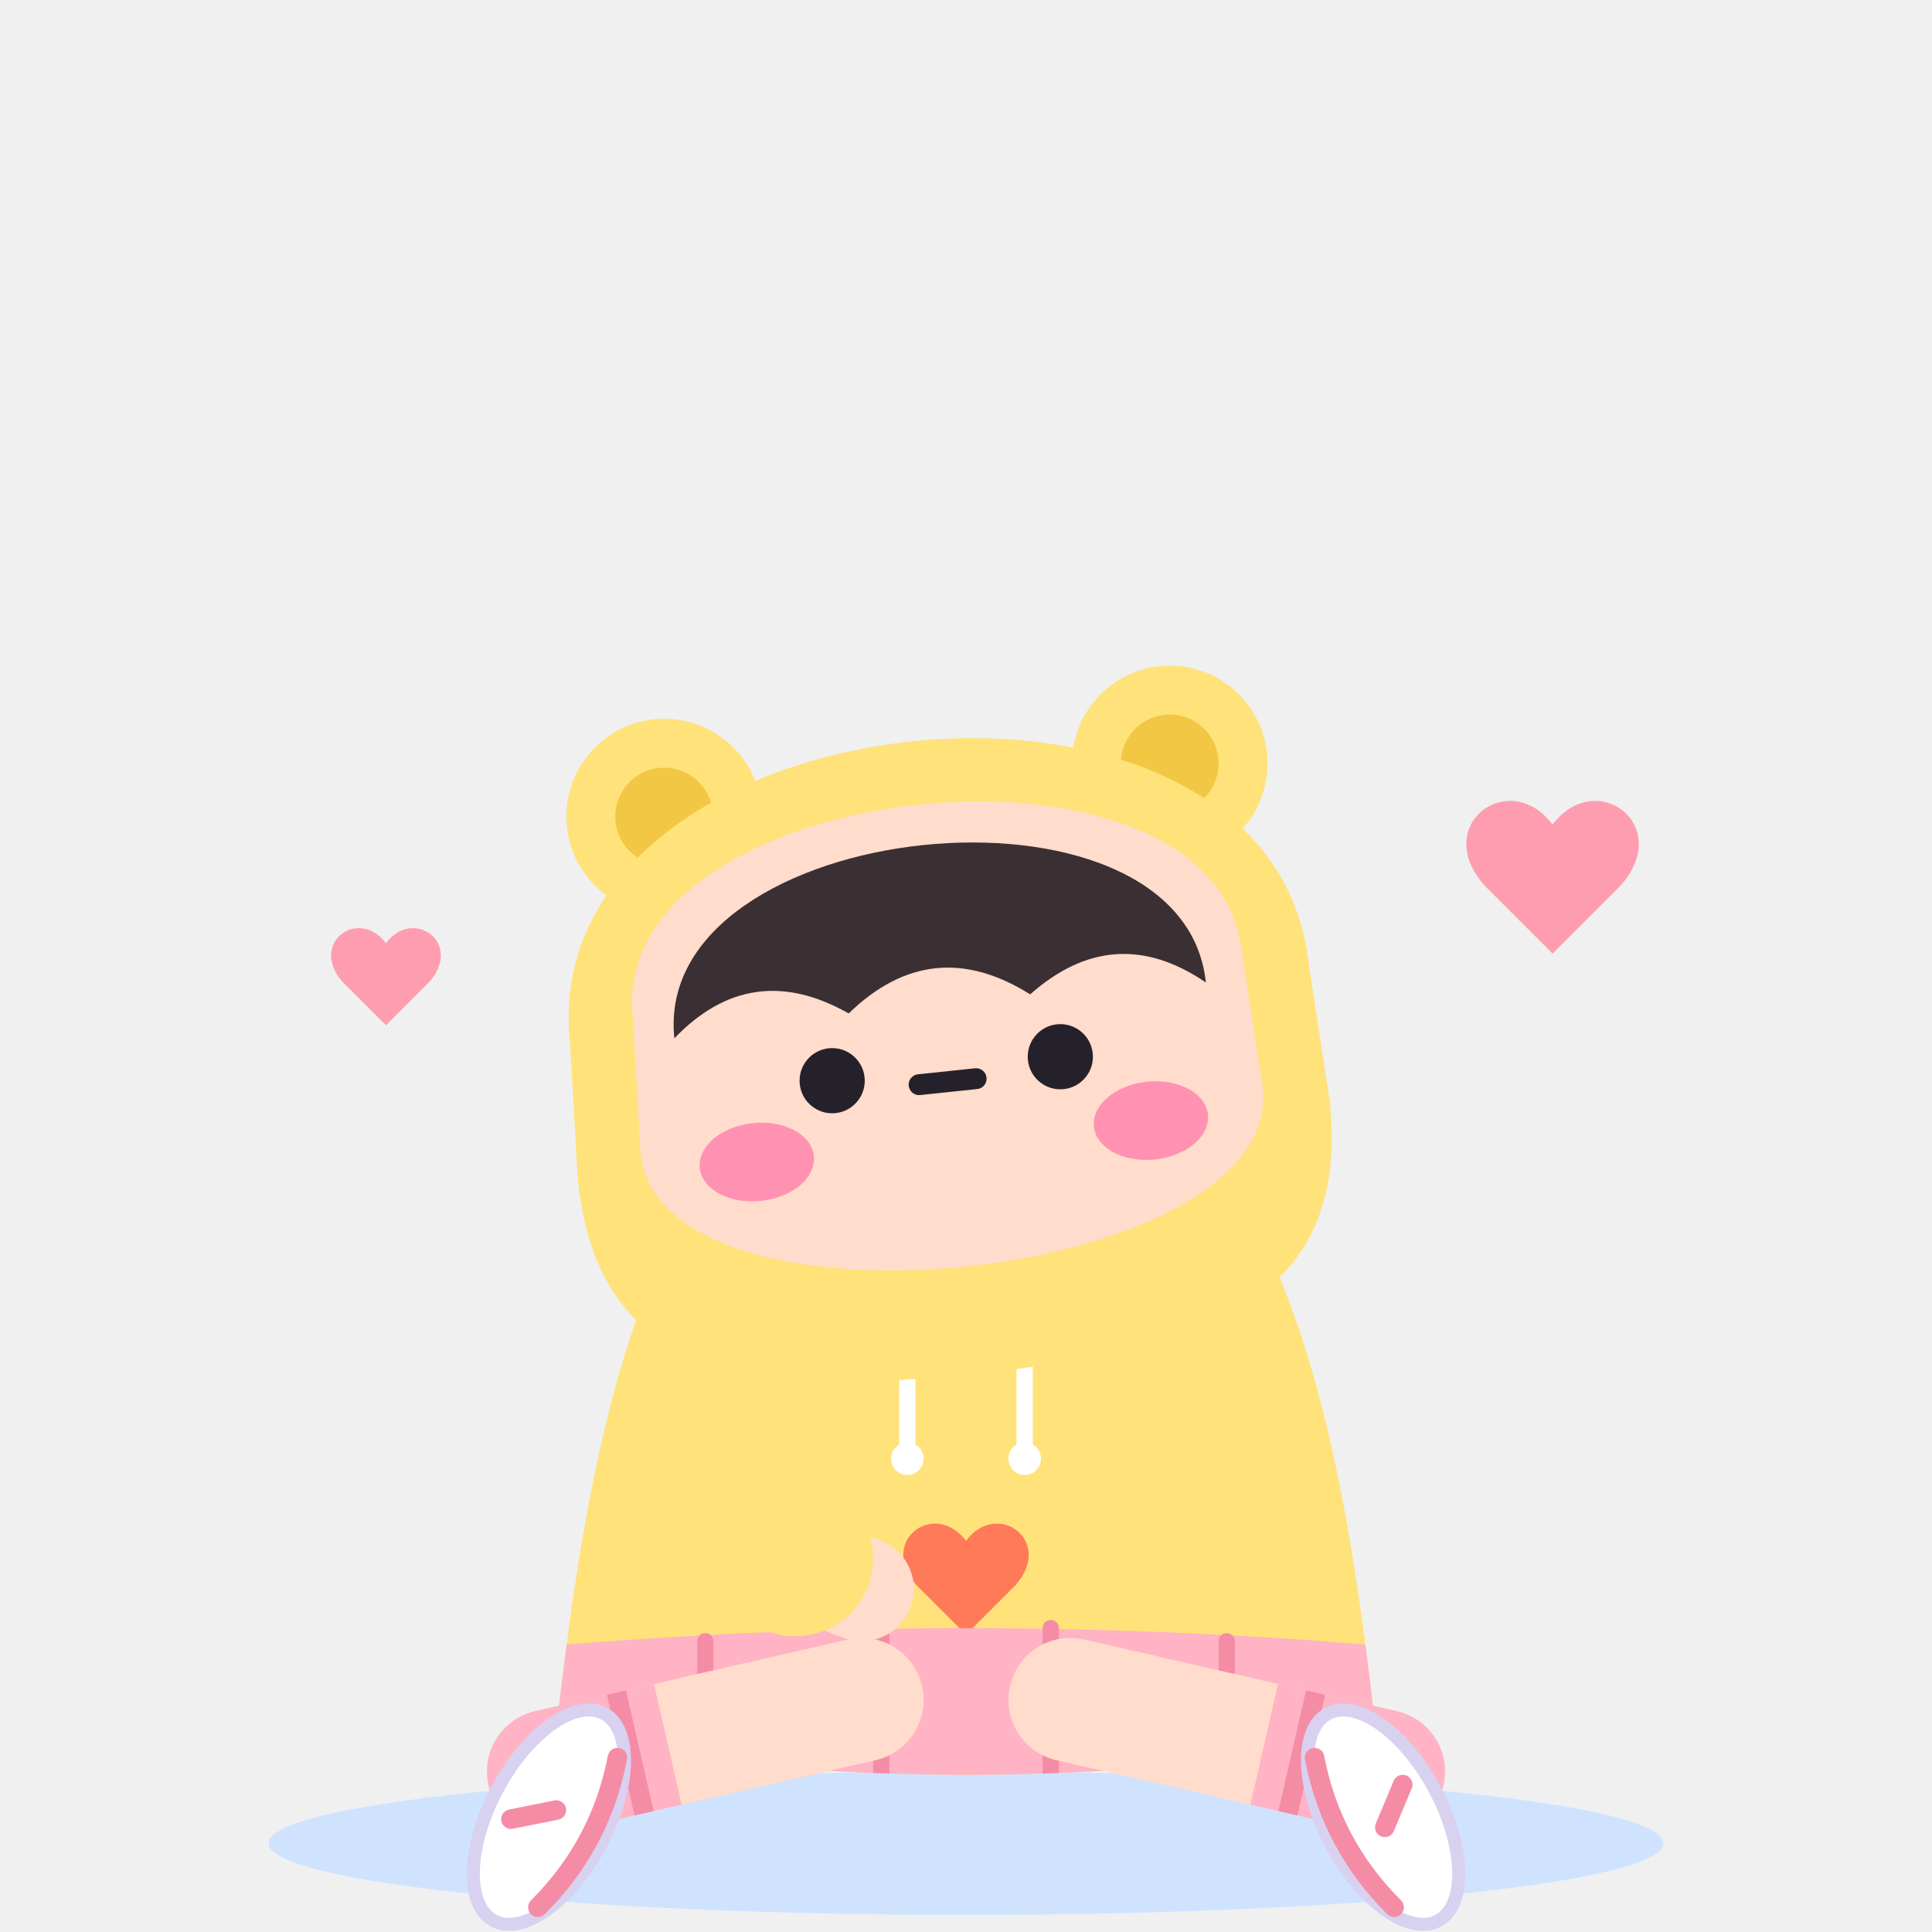
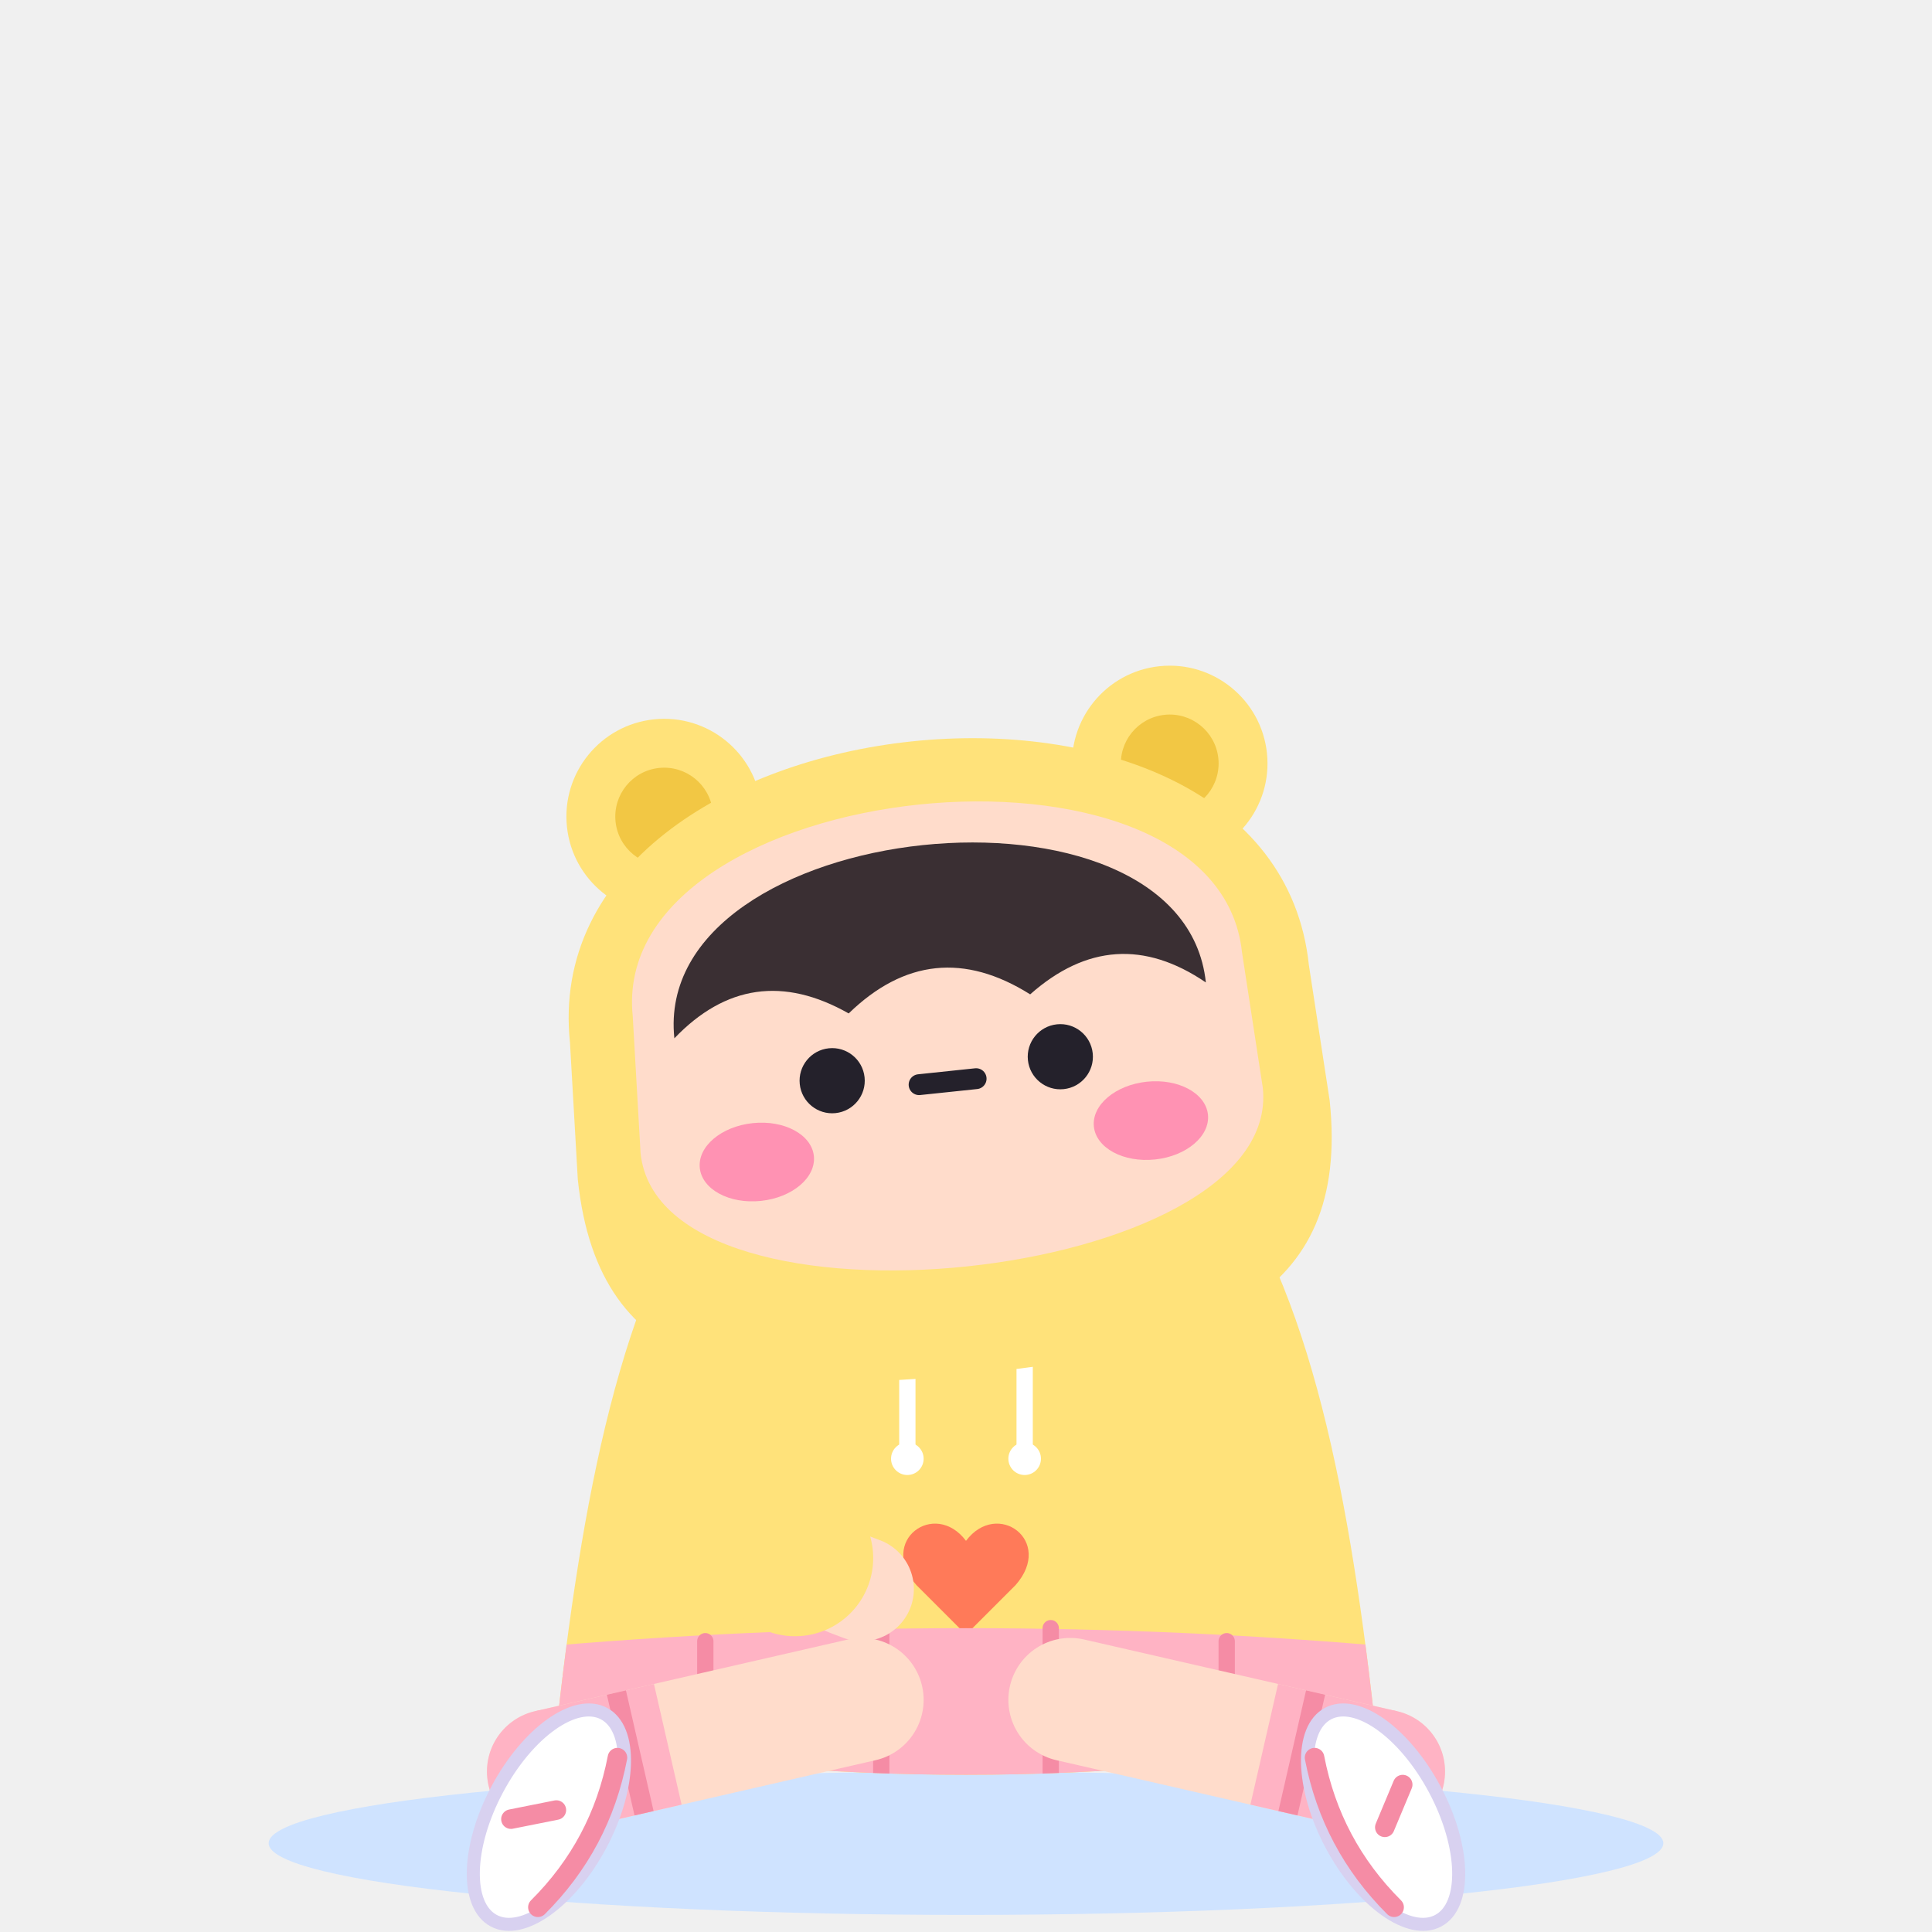
<svg xmlns="http://www.w3.org/2000/svg" viewBox="0 0 480 480" width="480" height="480">
  <g transform="translate(240 464) scale(0.88) translate(-240 -464)">
    <g transform="translate(240 470) scale(0.92) translate(-240 -470)">
      <ellipse cx="240" cy="456" rx="214" ry="22" fill="#CFE3FF" />
      <g>
        <g transform="translate(0 40) rotate(0 240 384)">
-           <clipPath id="c70">
+           <clipPath id="c187">
            <path d="M164 206 C134 246 122 310 114 384 Q240 406 366 384 C358 310 346 246 316 206 Z" />
          </clipPath>
          <path d="M164 206 C134 246 122 310 114 384 Q240 406 366 384 C358 310 346 246 316 206 Z" fill="#FFE27A" />
-           <g clip-path="url(#c70)">
+           <g clip-path="url(#c187)">
            <path d="M222 268 v26 M258 268 v26" stroke="#FFFFFF" stroke-width="5" stroke-linecap="round" />
            <circle cx="222" cy="298" r="5" fill="#FFFFFF" />
            <circle cx="258" cy="298" r="5" fill="#FFFFFF" />
            <path transform="translate(240 328) scale(0.8)" d="M0 -6 c-12 -16 -34 0 -19 17 l19 19 l19 -19 c15 -17 -7 -33 -19 -17 z" fill="#FF7A59" />
            <path d="M106 356 Q240 344 374 356 V420 H106 Z" fill="#FFB3C4" />
            <path d="M160 354 V410 M214 350 V410 M266 350 V410 M320 354 V410" stroke="#F58CA5" stroke-width="5" stroke-linecap="round" />
          </g>
          <g transform="rotate(-6 240 236)">
            <circle cx="162" cy="92" r="30" fill="#FFE27A" />
            <circle cx="318" cy="92" r="30" fill="#FFE27A" />
            <circle cx="162" cy="92" r="15" fill="#F2C744" />
            <circle cx="318" cy="92" r="15" fill="#F2C744" />
            <path d="M126 158 C126 50 354 50 354 158 L356 200 C356 262 310 272 240 272 C170 272 124 262 124 200 Z" fill="#FFE27A" />
            <path d="M146 152 C146 78 334 78 334 152 L336 194 C336 254 144 254 144 194 Z" fill="#FFDCCB" />
            <path d="M158 160 C158 92 322 92 322 160 Q296 138 268 158 Q240 136 212 158 Q184 138 158 160 Z" fill="#3A2F33" />
            <g transform="translate(240 178) scale(0.8) translate(-240 -262)">
              <ellipse cx="164" cy="290" rx="22" ry="15" fill="#FF8FB1" opacity="0.95" />
              <ellipse cx="316" cy="290" rx="22" ry="15" fill="#FF8FB1" opacity="0.95" />
              <circle cx="196" cy="262" r="12.5" fill="#24212B" />
              <circle cx="284" cy="262" r="12.5" fill="#24212B" />
              <path d="M229 267 h22" stroke="#24212B" stroke-width="8" stroke-linecap="round" />
            </g>
          </g>
          <path d="M160 268 Q150.0 317.0 208 338" stroke="#FFDCCB" stroke-width="32" stroke-linecap="round" fill="none" />
          <path d="M160 268 Q152.0 307.2 187.52 328.48" stroke="#FFE27A" stroke-width="48" stroke-linecap="round" fill="none" />
        </g>
        <path d="M208 412 L112 434" stroke="#FFDCCB" stroke-width="38" stroke-linecap="round" />
        <path d="M148.48 425.64 L112 434" stroke="#FFB3C4" stroke-width="38" />
        <circle cx="112" cy="434" r="19" fill="#FFB3C4" />
        <path d="M141.204 446.8 L132.716 409.76" stroke="#F58CA5" stroke-width="6" />
        <g transform="rotate(-62 112 448)">
          <ellipse cx="112" cy="448" rx="36" ry="18" fill="#FFFFFF" stroke="#D8D1F0" stroke-width="4" />
          <path d="M86 458 q26 8 52 0" stroke="#F58CA5" stroke-width="6" stroke-linecap="round" fill="none" />
          <path d="M106 438 l9 11" stroke="#F58CA5" stroke-width="6" stroke-linecap="round" />
        </g>
        <path d="M272 412 L368 434" stroke="#FFDCCB" stroke-width="38" stroke-linecap="round" />
        <path d="M331.52 425.64 L368 434" stroke="#FFB3C4" stroke-width="38" />
        <circle cx="368" cy="434" r="19" fill="#FFB3C4" />
        <path d="M347.284 409.76 L338.796 446.8" stroke="#F58CA5" stroke-width="6" />
        <g transform="rotate(62 368 448)">
          <ellipse cx="368" cy="448" rx="36" ry="18" fill="#FFFFFF" stroke="#D8D1F0" stroke-width="4" />
          <path d="M342 458 q26 8 52 0" stroke="#F58CA5" stroke-width="6" stroke-linecap="round" fill="none" />
          <path d="M362 438 l9 11" stroke="#F58CA5" stroke-width="6" stroke-linecap="round" />
        </g>
      </g>
-       <path transform="translate(420 150) scale(1.1)" d="M0 -6 c-12 -16 -34 0 -19 17 l19 19 l19 -19 c15 -17 -7 -33 -19 -17 z" fill="#FF9DB0" />
-       <path transform="translate(62 184) scale(0.7)" d="M0 -6 c-12 -16 -34 0 -19 17 l19 19 l19 -19 c15 -17 -7 -33 -19 -17 z" fill="#FF9DB0" />
    </g>
  </g>
</svg>
